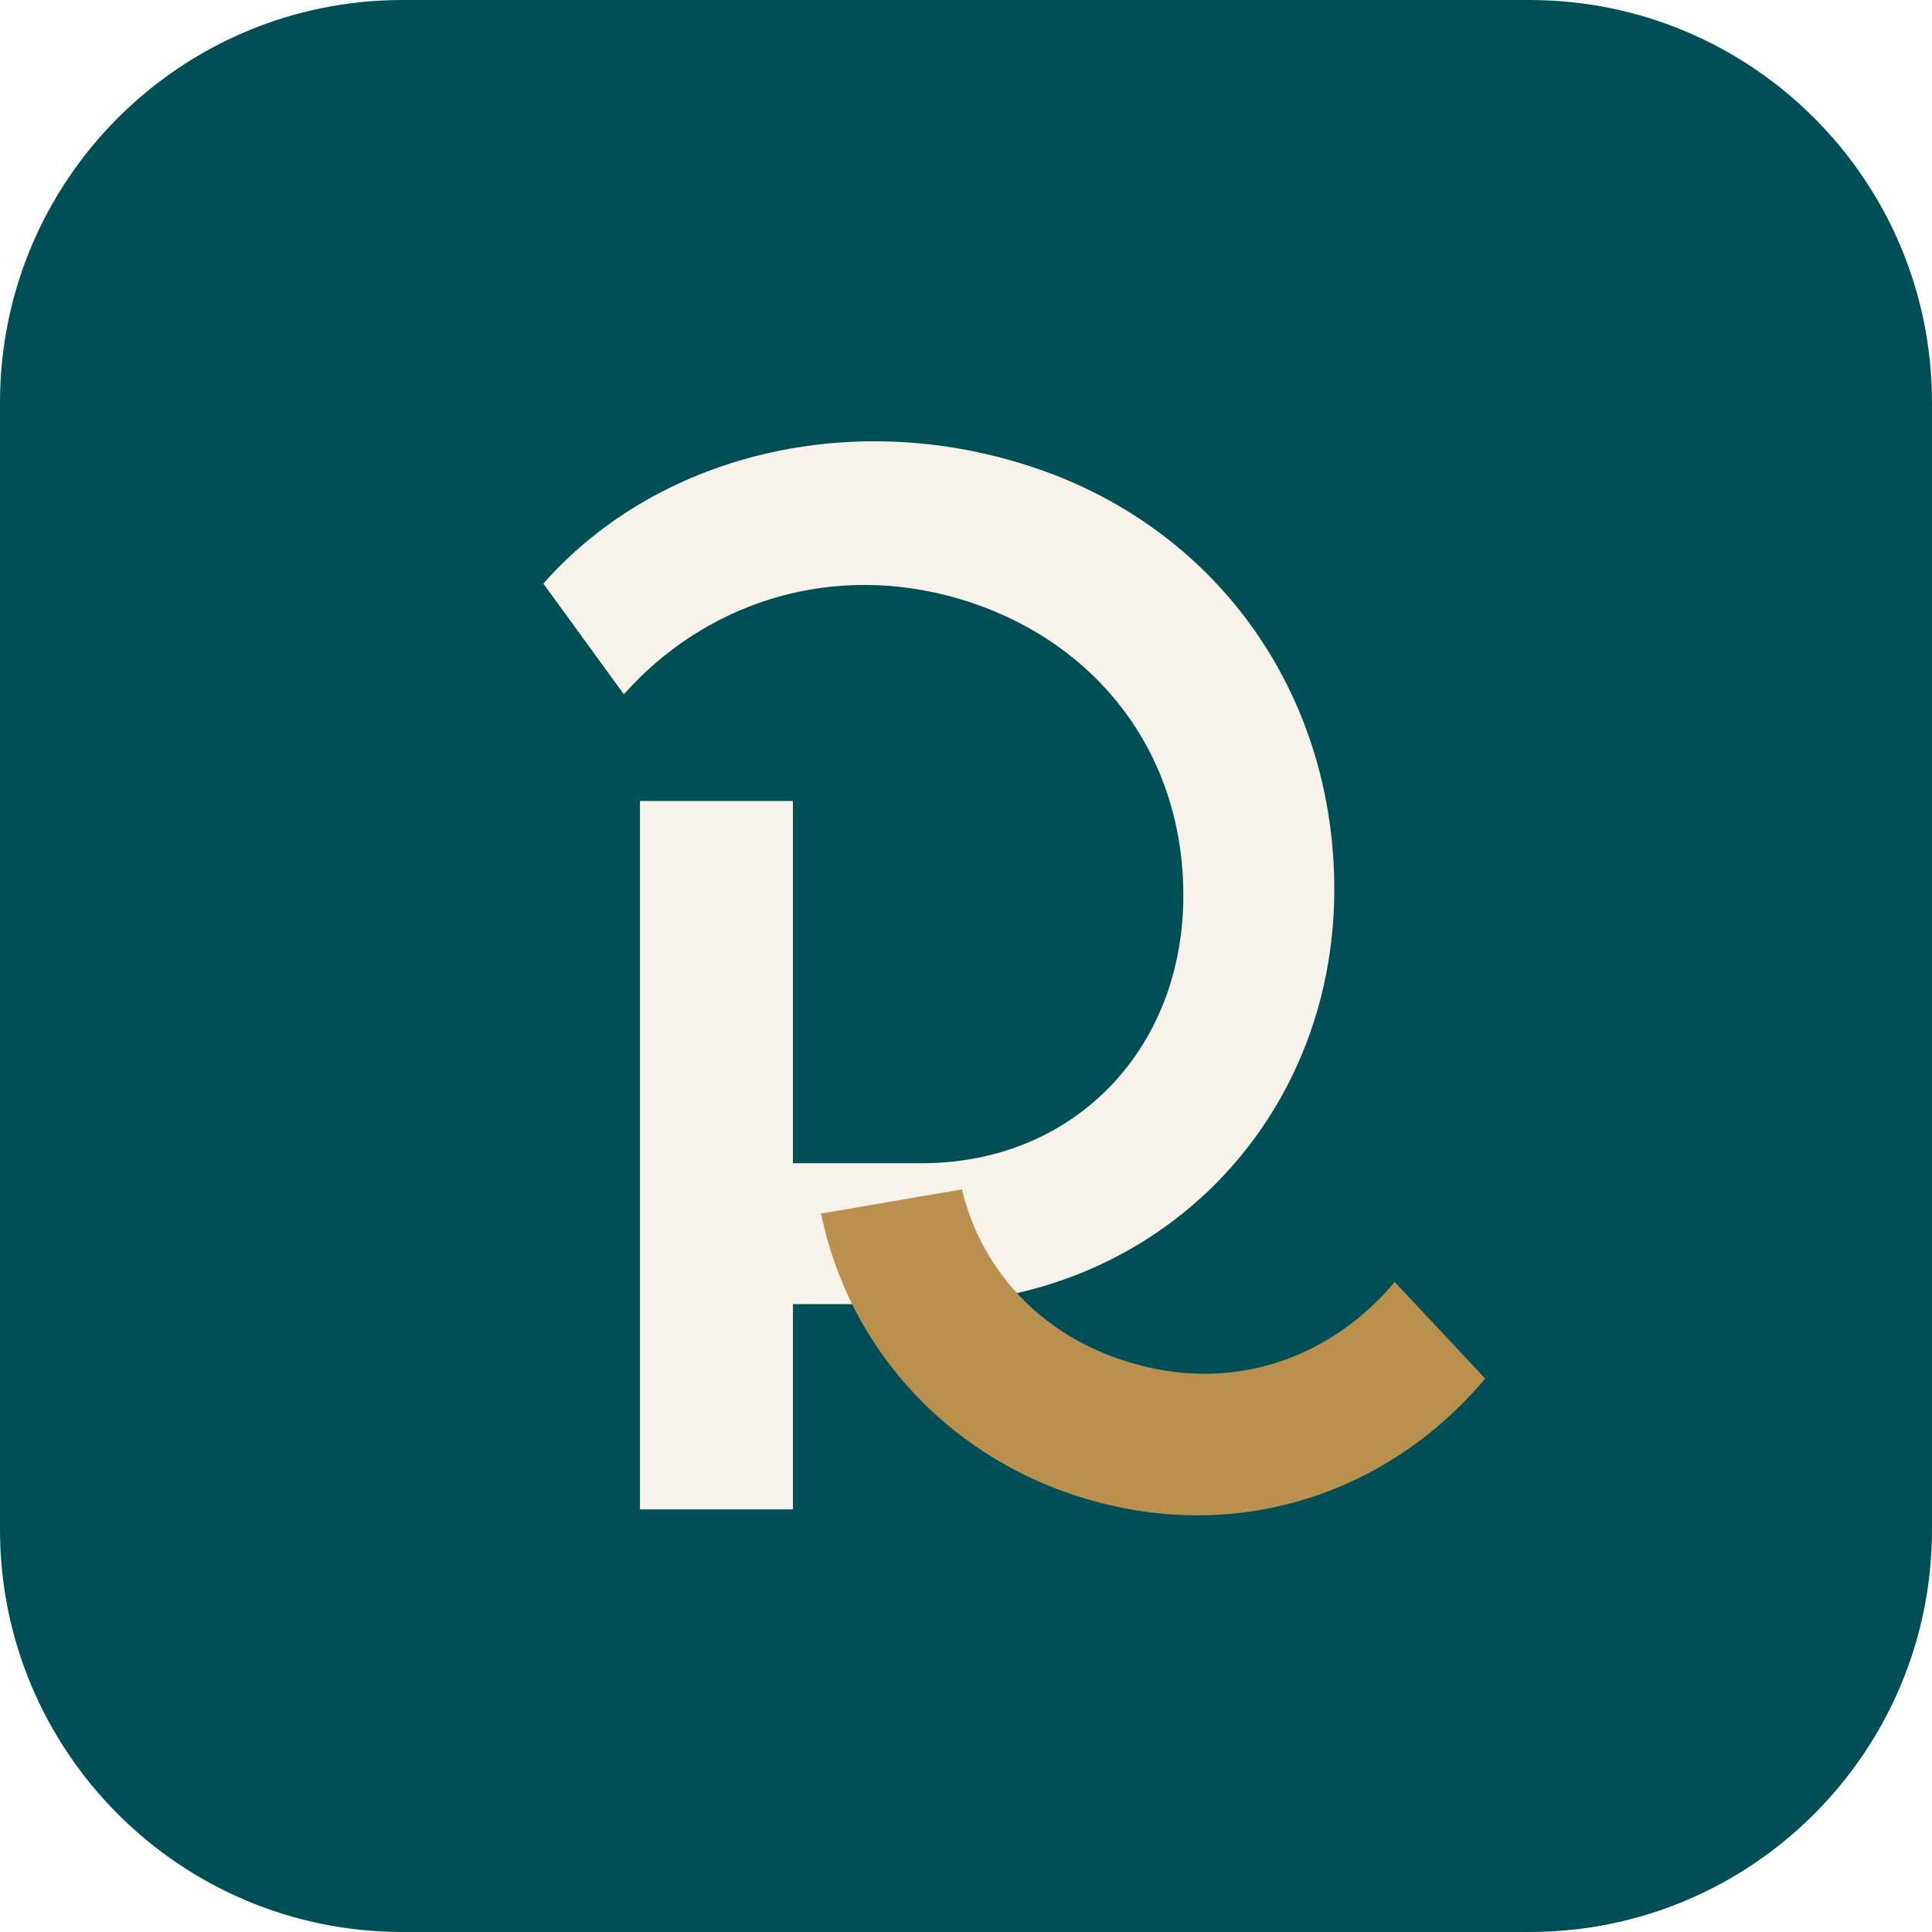
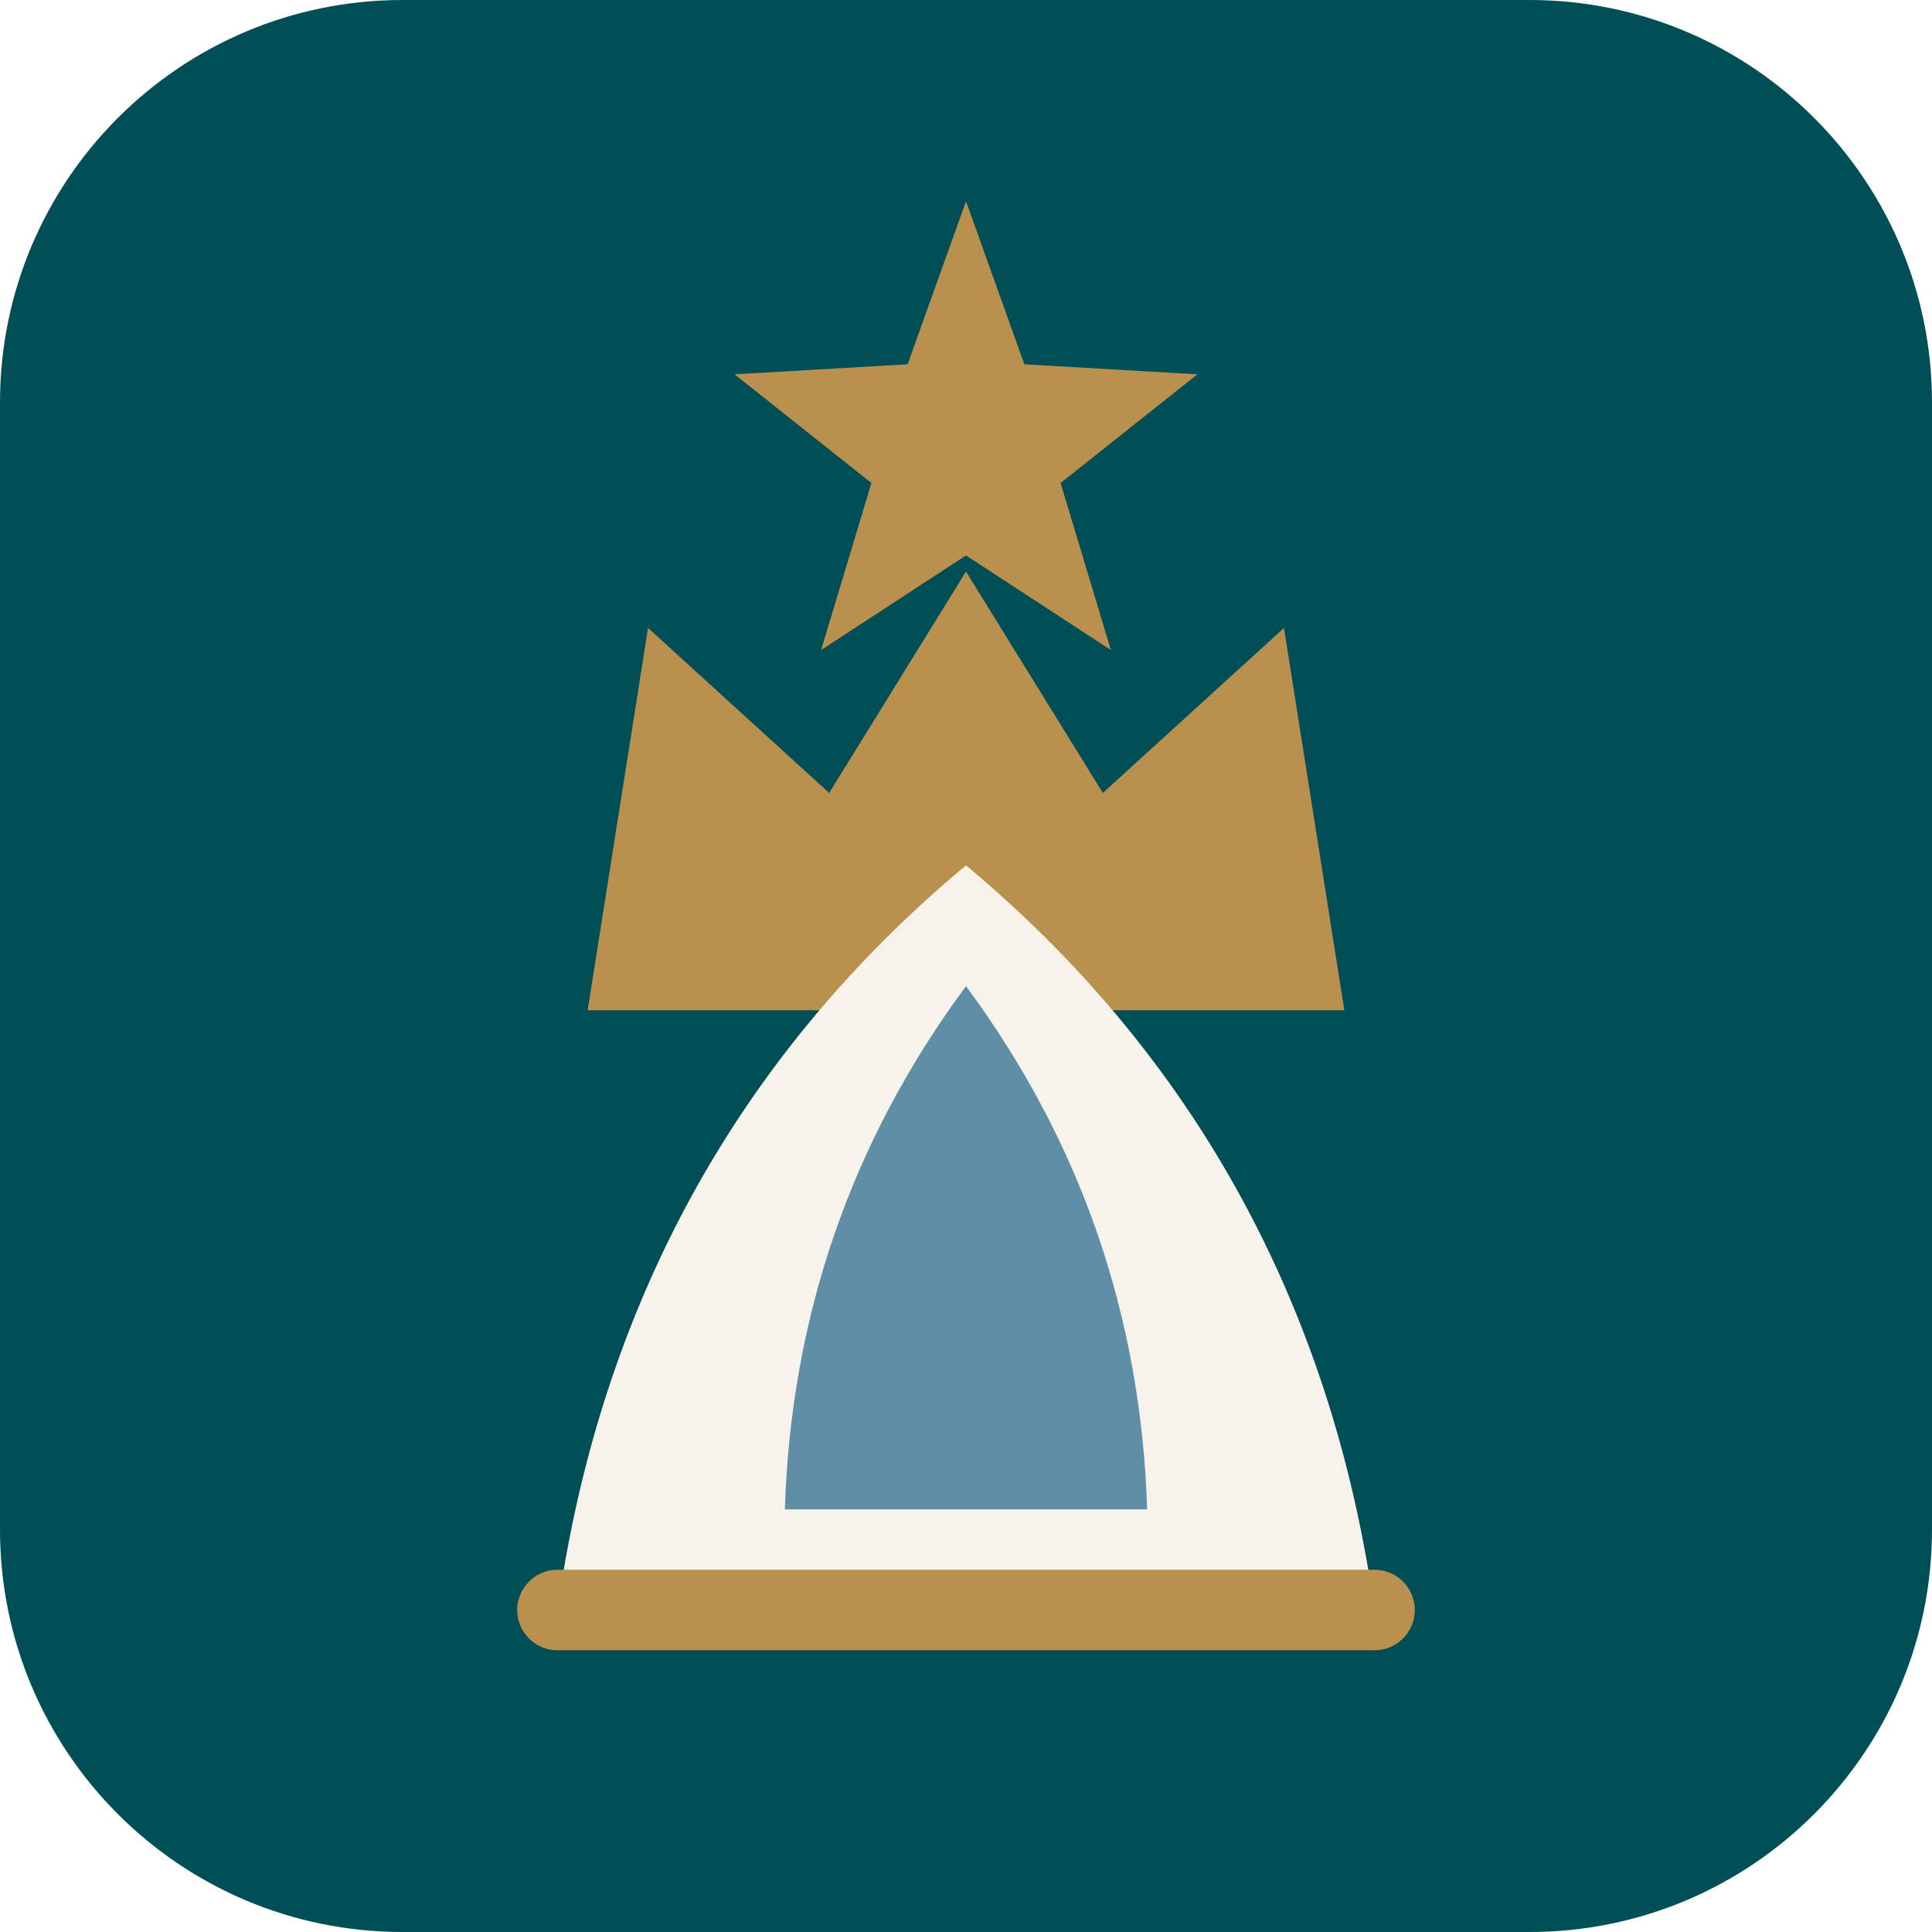
<svg xmlns="http://www.w3.org/2000/svg" width="96" height="96" viewBox="0 0 96 96" fill="none">
-   <rect width="96" height="96" rx="20" fill="#004f56" />
-   <path d="M27 29C32.8 22.4 43 20 52.4 23.6C60.9 26.9 66.3 34.8 66.3 44.2C66.3 55.7 57.5 64.8 45.6 64.8H39.4V75H31.8V39.8H39.4V57.8H45.8C53.4 57.8 58.8 52.1 58.8 44.5C58.8 37 54 31.4 47.1 29.6C40.9 28 34.9 30.1 31 34.5L27 29Z" fill="#F7F3EA" />
-   <path d="M54.4 74.6C47.4 72.7 42.2 67.2 40.8 60.3L47.8 59.1C48.8 63.3 52 66.6 56.5 67.8C61.6 69.2 66.3 67.3 69.3 63.7L73.8 68.5C69 74.2 61.7 76.6 54.4 74.6Z" fill="#B9904D" />
+   <rect width="96" height="96" rx="20" fill="#004F56" />
+   <path d="M48 10L50.9 18.1L59.5 18.6L52.7 24L55.2 32.3L48 27.6L40.8 32.3L43.3 24L36.5 18.6L45.1 18.1L48 10Z" fill="#B9904D" />
+   <path d="M32.2 31.2L41.2 39.4L48 28.4L54.8 39.4L63.8 31.2L66.8 50.2H29.2L32.2 31.2Z" fill="#B9904D" />
+   <path d="M48 43C36.6 52.5 29.8 65 27.7 80H68.3C66.2 65 59.4 52.5 48 43Z" fill="#F7F3EA" />
+   <path d="M48 49C42.3 56.7 39.3 65.4 39 75H57C56.7 65.4 53.7 56.7 48 49Z" fill="#5E8FA6" />
+   <path d="M27.7 80H68.3" stroke="#B9904D" stroke-width="4" stroke-linecap="round" />
</svg>
